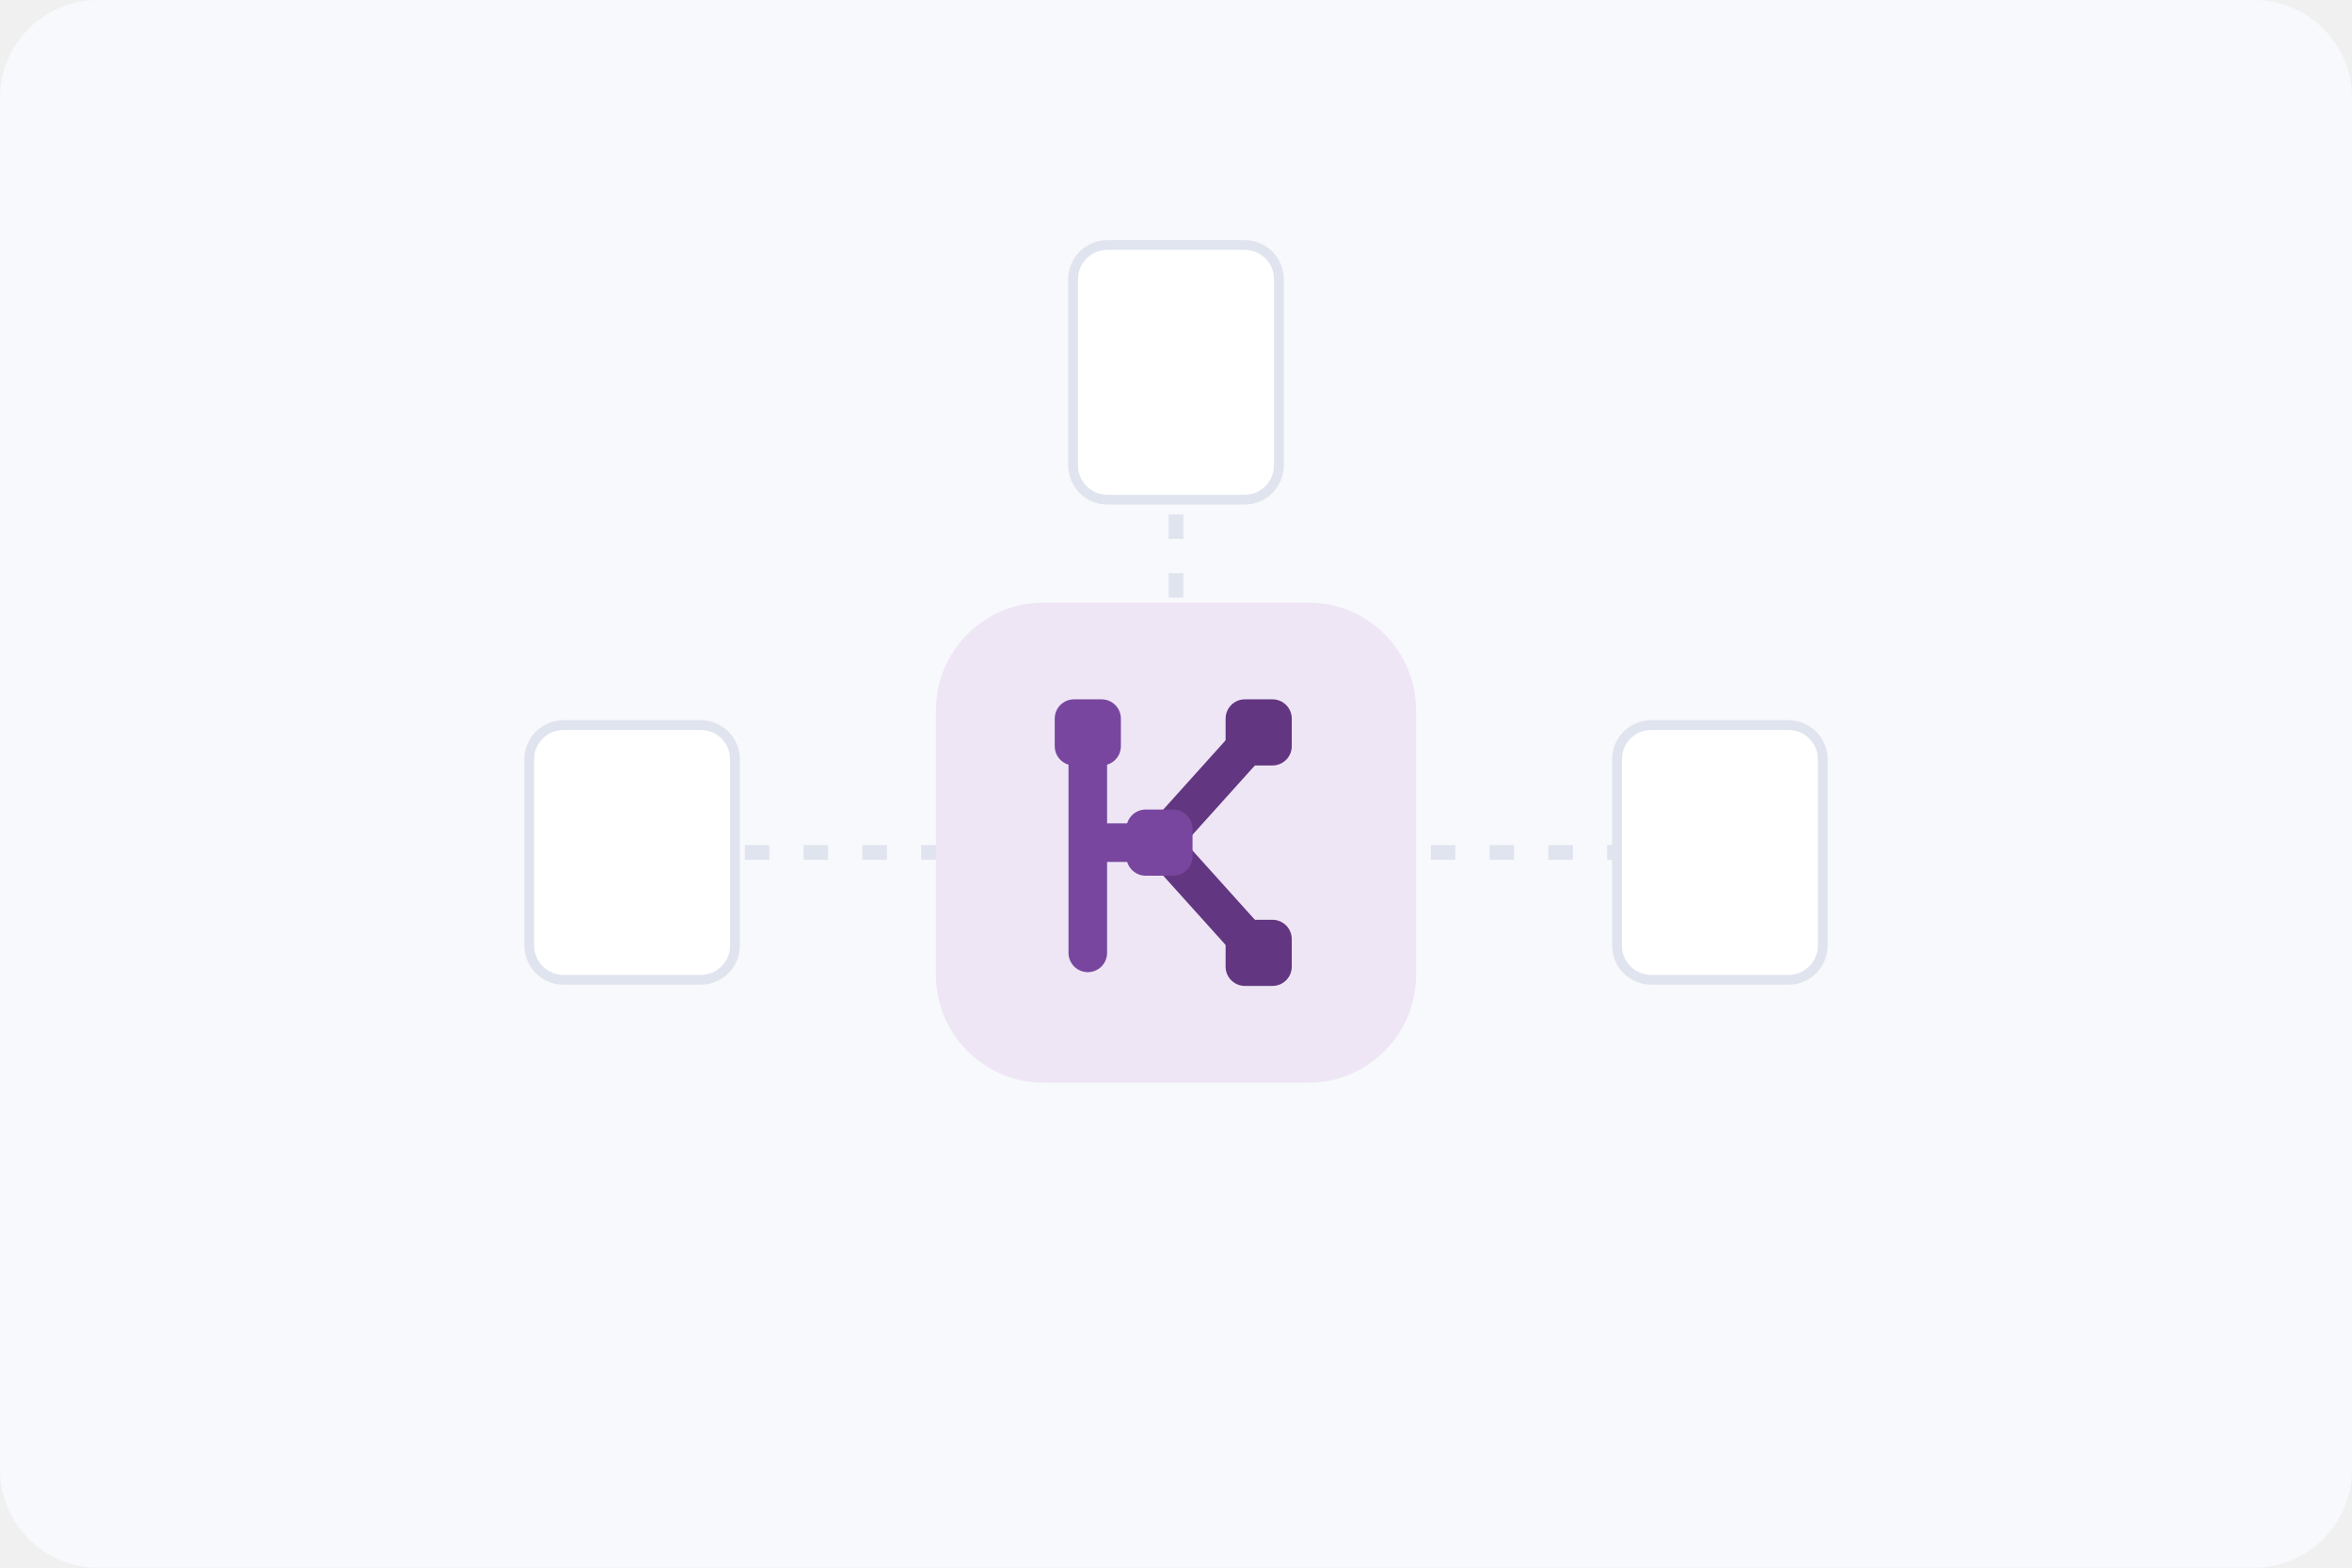
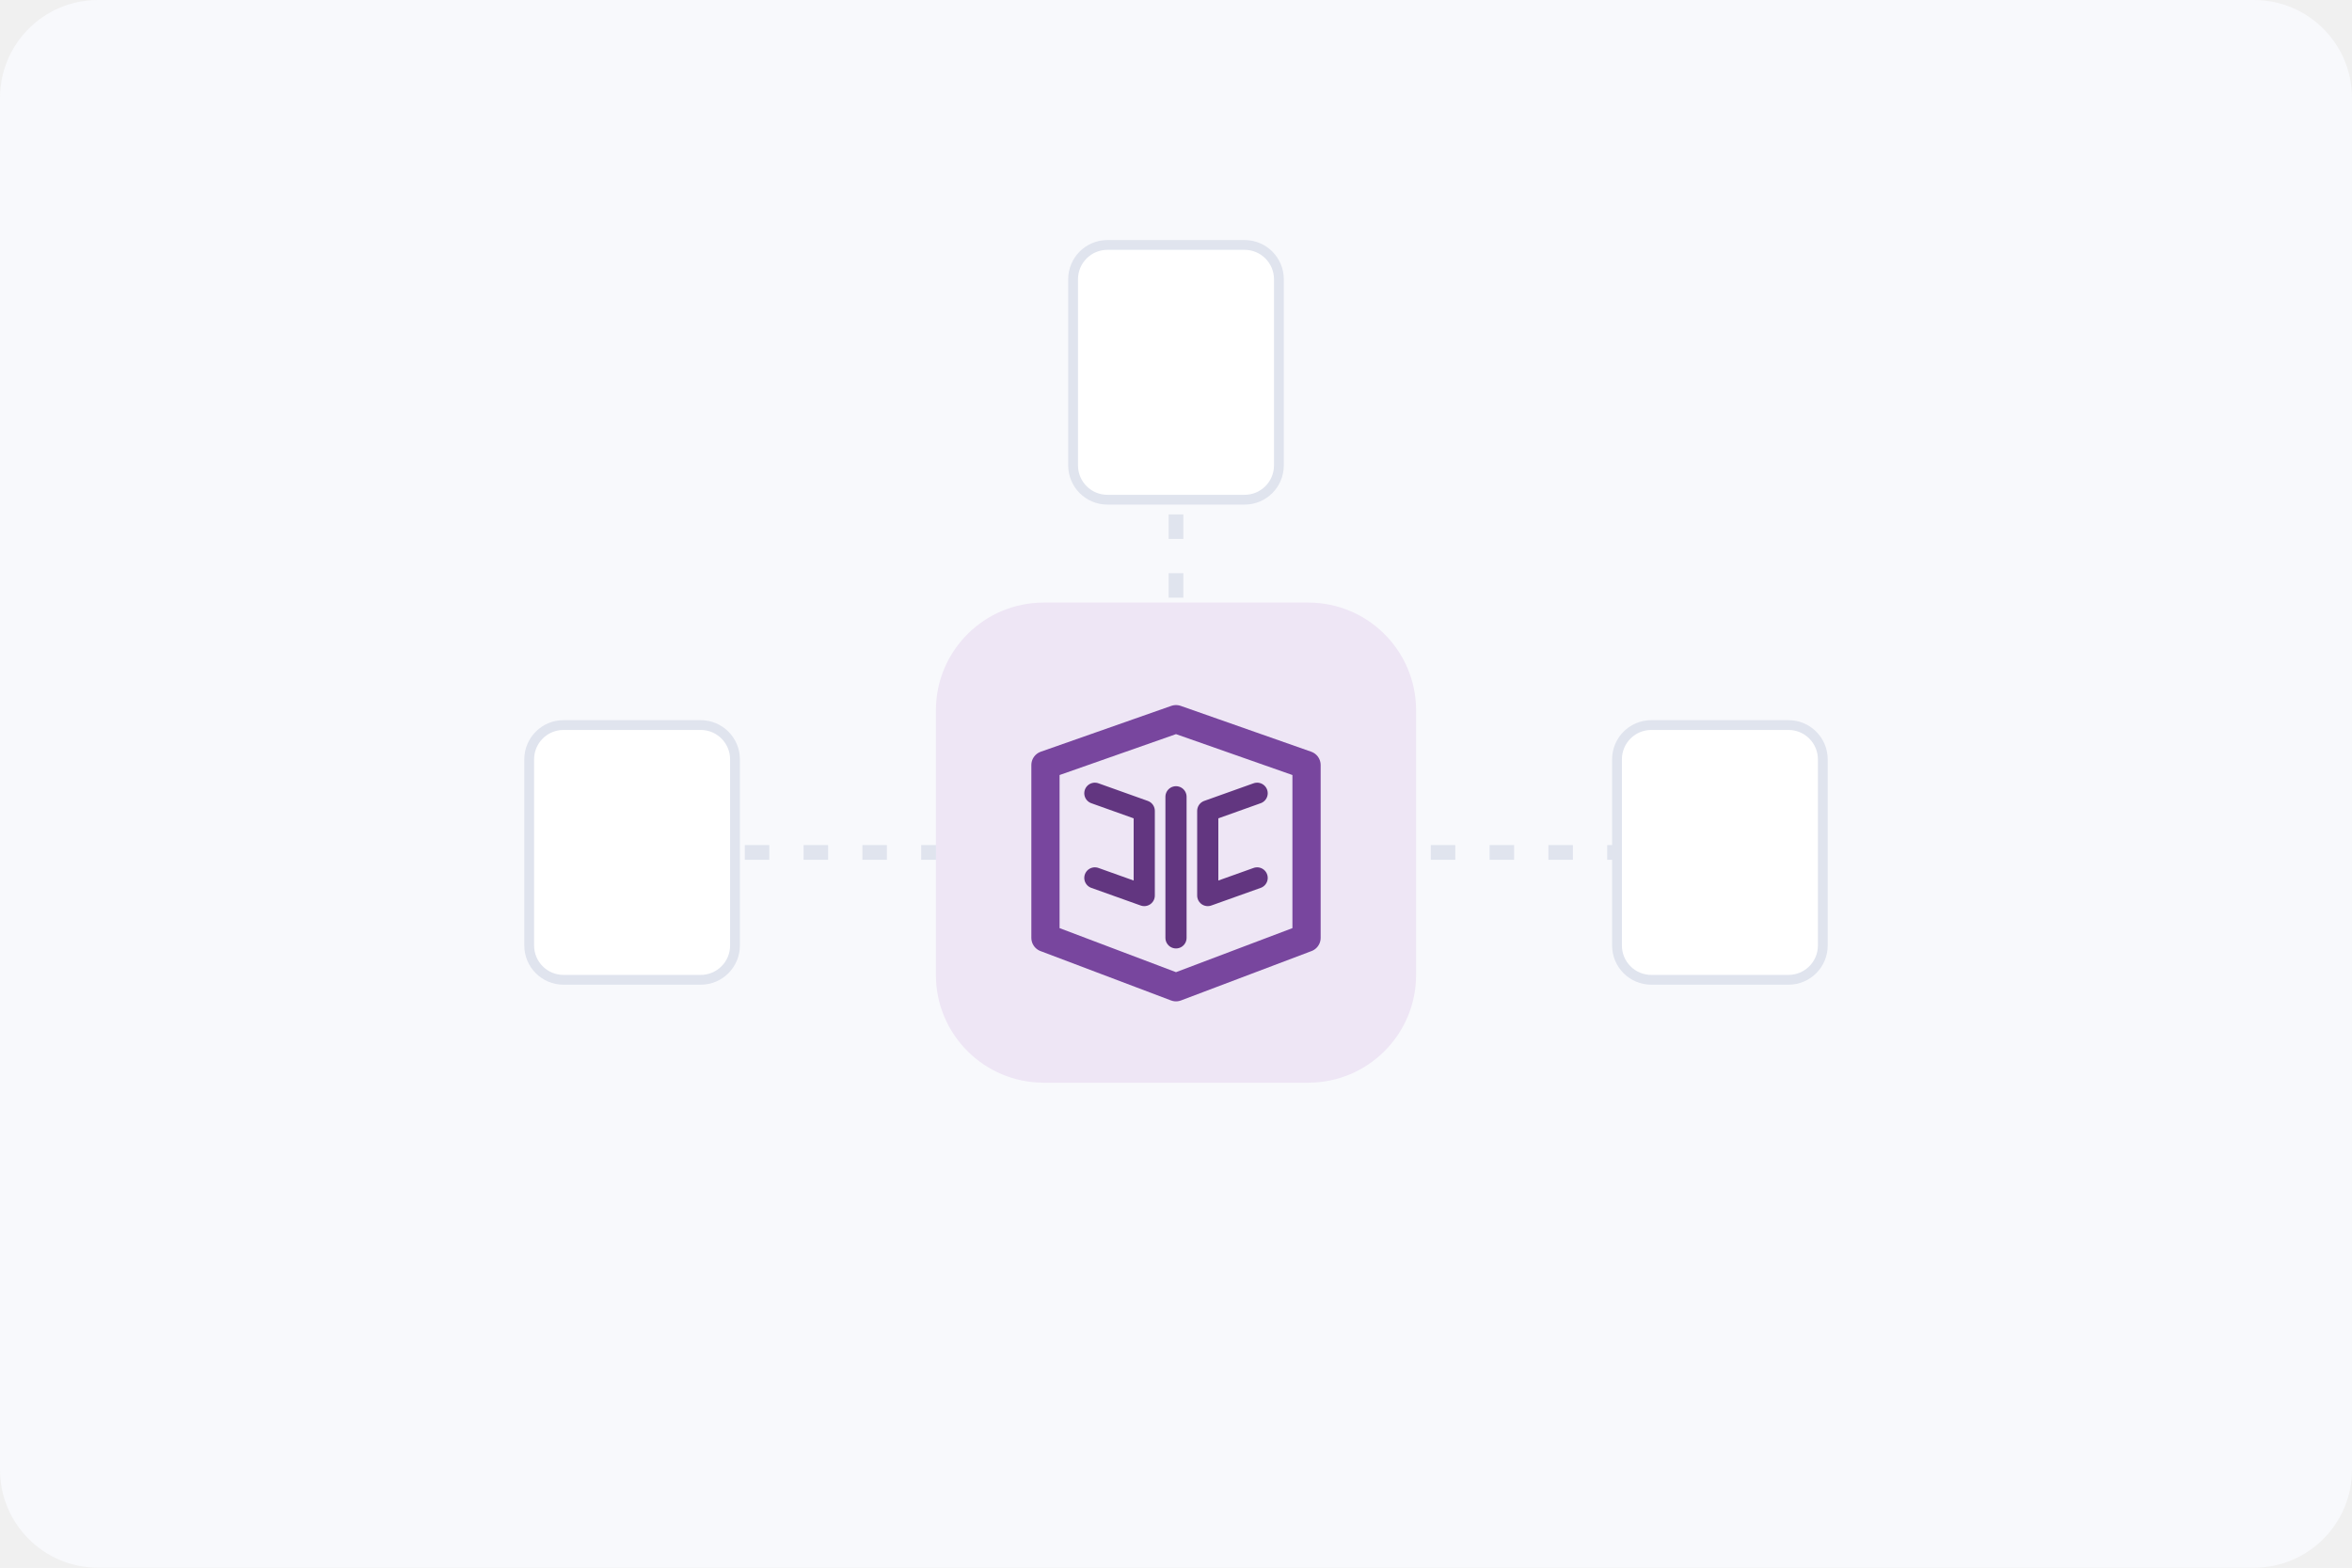
<svg xmlns="http://www.w3.org/2000/svg" width="480" height="320" viewBox="0 0 480 320" role="img" aria-label="agent-knowledge-hub light empty knowledge state">
  <rect x="0" y="0" width="480" height="320" rx="20" fill="#f8f9fc" />
  <path d="M140 174h60m80 0h60M240 93v45" fill="none" stroke="#e0e4ee" stroke-width="3" stroke-dasharray="5 7" />
  <rect x="191" y="123" width="98" height="98" rx="22" fill="#eee6f5" />
  <svg x="204" y="136" width="72" height="72" viewBox="0 0 128 128">
-     <g fill="none" stroke-linecap="round" stroke-linejoin="round">
-       <path class="primary-stroke" d="M32 24v80M32 64h26" stroke="#78469e" stroke-width="14" />
-       <path class="secondary-stroke" d="m58 64 36-40M58 64l36 40" stroke="#623680" stroke-width="14" />
-     </g>
-     <g class="primary-fill" fill="#78469e">
-       <rect x="20" y="12" width="24" height="24" rx="7" fill="inherit" />
-       <rect x="46" y="52" width="24" height="24" rx="7" fill="inherit" />
-     </g>
-     <g class="secondary-fill" fill="#623680">
-       <rect x="82" y="12" width="24" height="24" rx="7" fill="inherit" />
-       <rect x="82" y="92" width="24" height="24" rx="7" fill="inherit" />
+     <g transform="scale(1.28)">
+       <path class="primary-stroke" d="M50 15 87 28v49L50 91 13 77V28z" fill="none" stroke="#78469e" stroke-width="8" stroke-linejoin="round" />
+       <path class="secondary-stroke" d="M50 37v40M27 36l14 5v24l-14-5M73 36l-14 5v24l14-5" fill="none" stroke="#623680" stroke-width="6" stroke-linejoin="round" stroke-linecap="round" />
    </g>
  </svg>
  <rect x="108" y="148" width="42" height="52" rx="7" fill="#ffffff" stroke="#e0e4ee" stroke-width="2" />
  <rect x="330" y="148" width="42" height="52" rx="7" fill="#ffffff" stroke="#e0e4ee" stroke-width="2" />
  <rect x="219" y="50" width="42" height="52" rx="7" fill="#ffffff" stroke="#e0e4ee" stroke-width="2" />
</svg>
